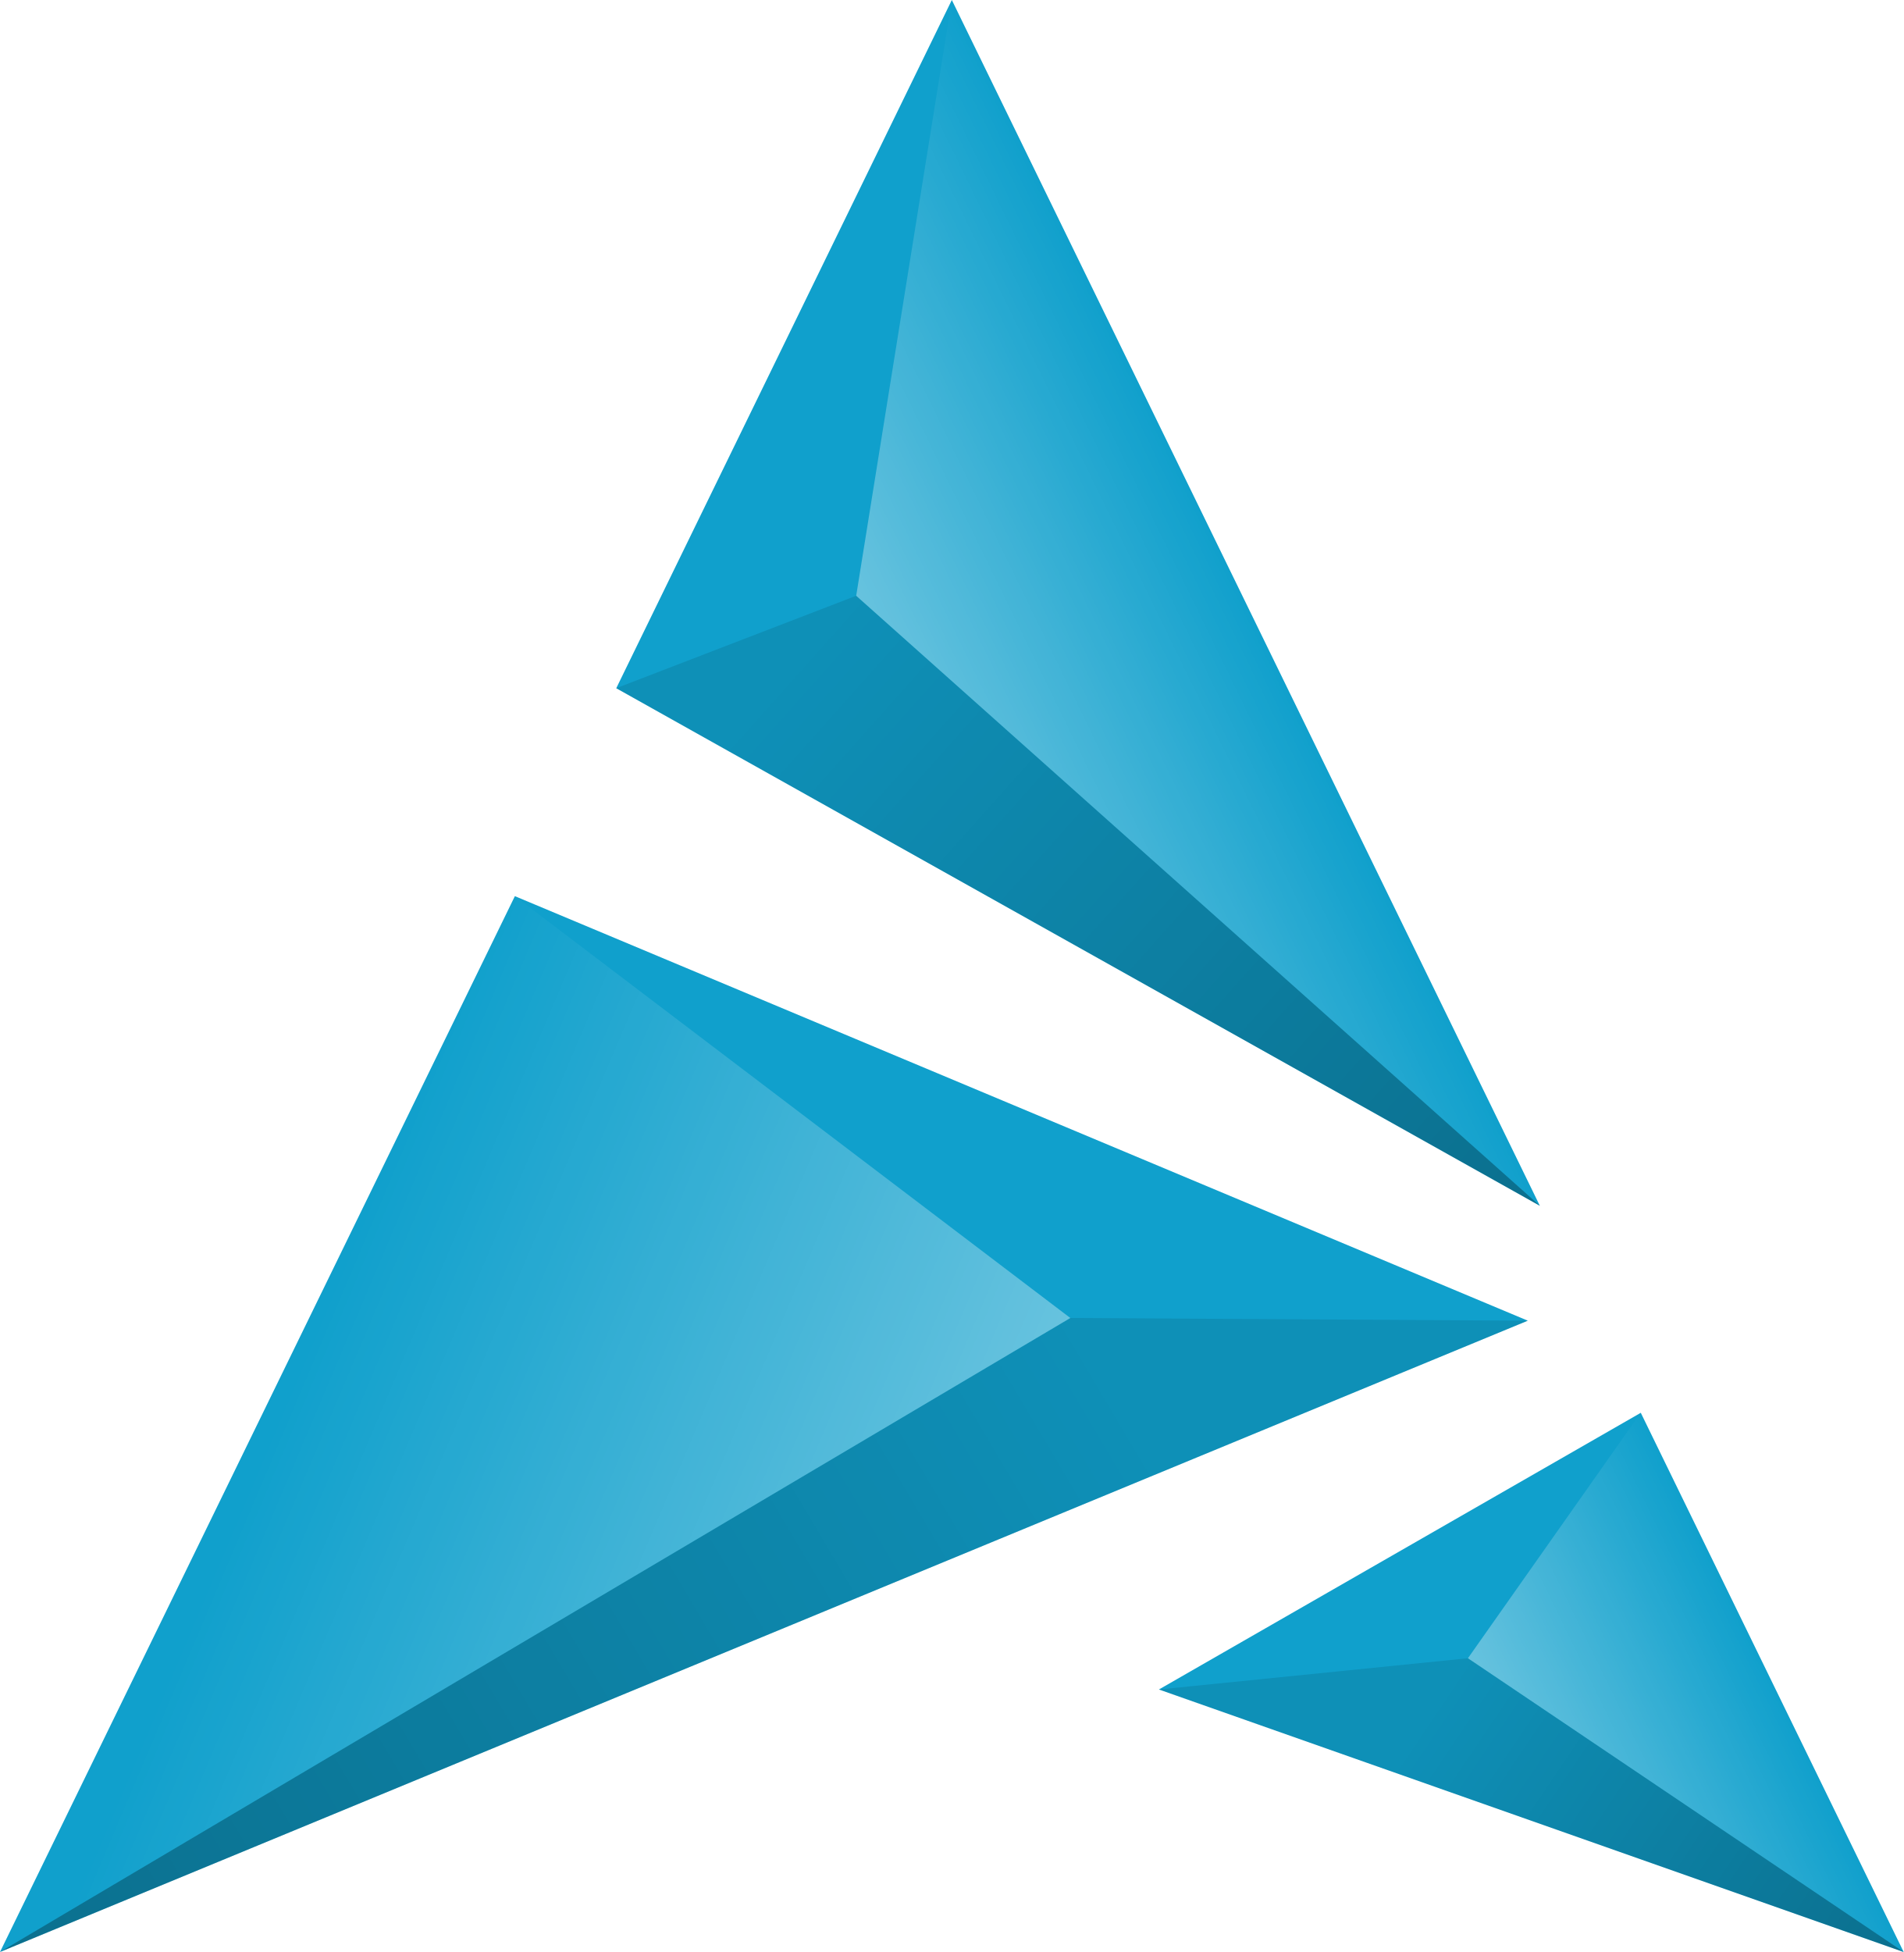
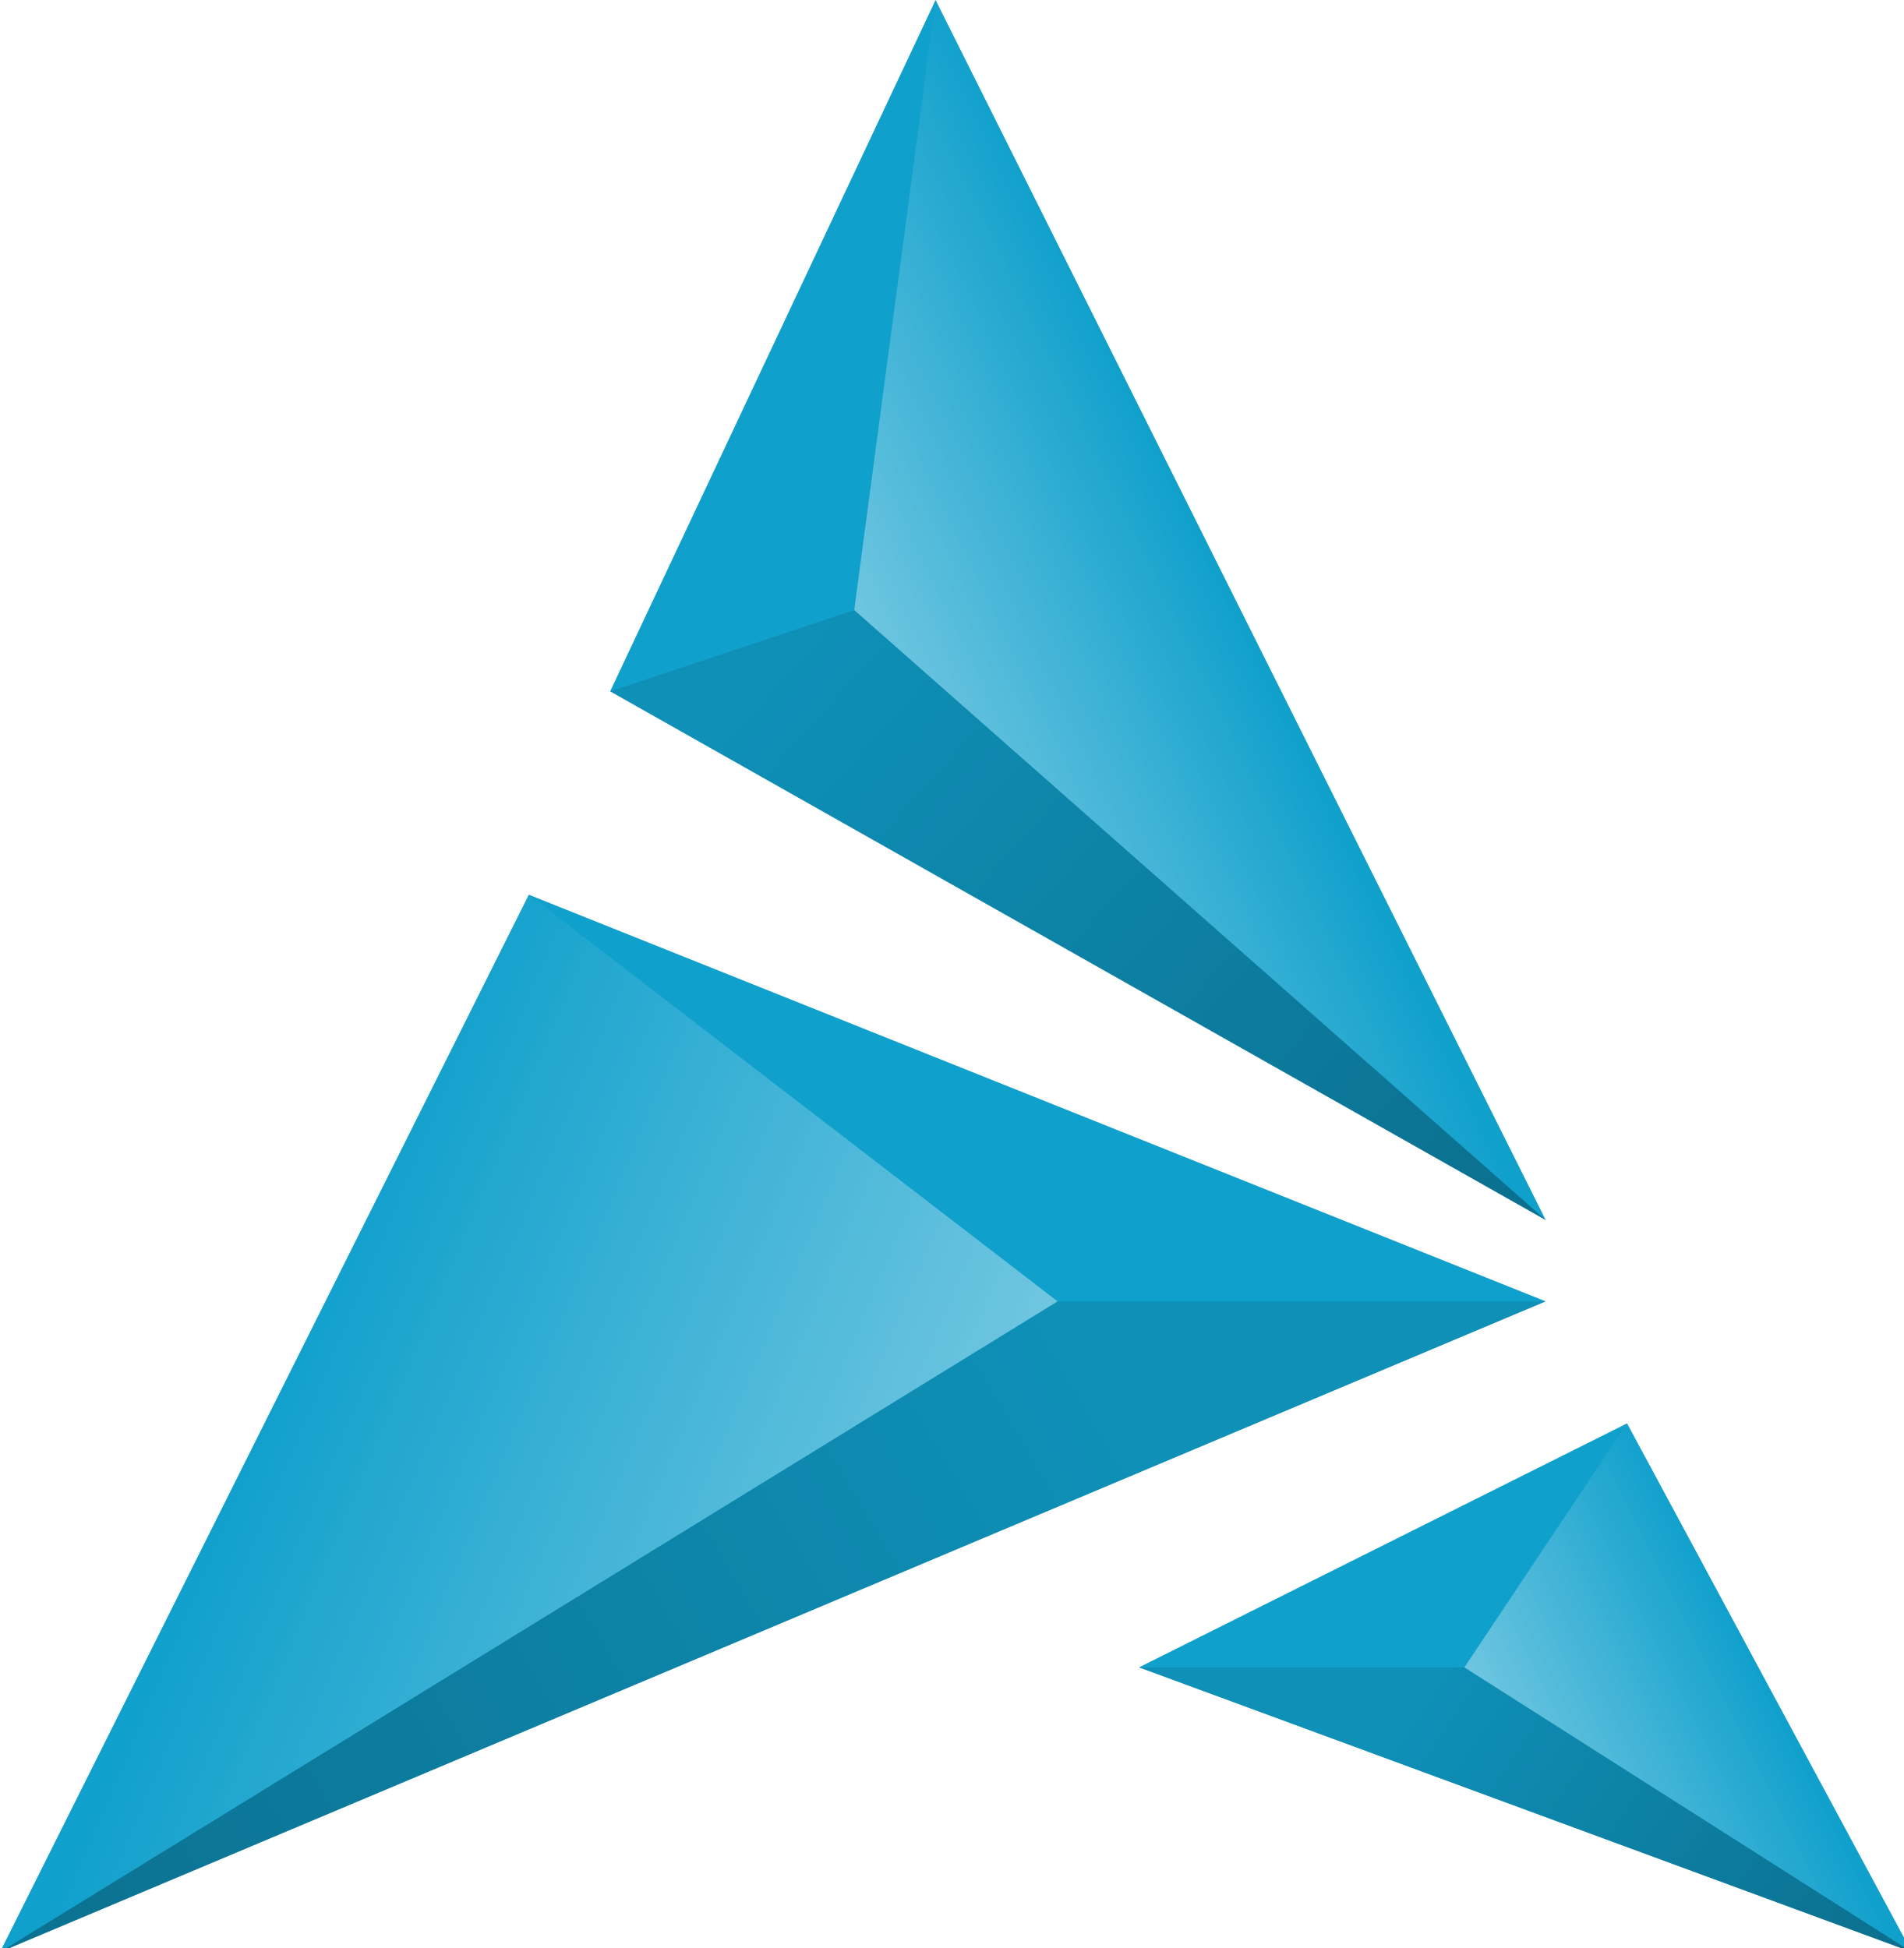
- <svg xmlns="http://www.w3.org/2000/svg" xmlns:xlink="http://www.w3.org/1999/xlink" id="svg36" version="1.1" width="176.735" viewBox="0 0 46.761 47.938" height="181.184">
-   <defs id="defs40" />
-   <linearGradient gradientTransform="translate(-21.62207,-22.75619)" y2="60.649" y1="63.48" xlink:href="#b" x2="63.484" x1="57.679" gradientUnits="userSpaceOnUse" id="a" />
+ <svg xmlns="http://www.w3.org/2000/svg" xmlns:xlink="http://www.w3.org/1999/xlink" viewBox="0 0 46.8 47.9">
+   <linearGradient xlink:href="#a" id="c" x1="57.7" x2="63.5" y1="63.5" y2="60.6" gradientTransform="translate(-22 -23)" gradientUnits="userSpaceOnUse" />
+   <linearGradient id="a">
+     <stop offset="0" stop-color="#fff" stop-opacity=".4" />
+     <stop offset="1" stop-color="#fff" stop-opacity="0" />
+   </linearGradient>
+   <linearGradient xlink:href="#b" id="d" x1="47.9" x2="21.6" y1="55.1" y2="70.7" gradientTransform="translate(-22 -23)" gradientUnits="userSpaceOnUse" />
  <linearGradient id="b">
-     <stop id="stop3" stop-opacity=".365" stop-color="#fff" offset="0" />
-     <stop id="stop5" stop-opacity="0" stop-color="#fff" offset="1" />
+     <stop offset="0" stop-opacity=".1" />
+     <stop offset="1" stop-opacity=".3" />
  </linearGradient>
-   <linearGradient gradientTransform="translate(-21.62207,-22.75619)" y2="70.694" y1="55.124" xlink:href="#d" x2="21.622" x1="47.913" gradientUnits="userSpaceOnUse" id="c" />
-   <linearGradient id="d">
-     <stop id="stop9" stop-opacity=".102" offset="0" />
-     <stop id="stop11" stop-opacity=".304" offset="1" />
-   </linearGradient>
-   <linearGradient gradientTransform="translate(-21.62207,-22.75619)" y2="52.369" y1="37.387" xlink:href="#d" x2="59.445" x1="42.653" gradientUnits="userSpaceOnUse" id="e" />
-   <linearGradient gradientTransform="translate(-21.62207,-22.75619)" y2="70.694" y1="63.48" xlink:href="#d" x2="68.383" x1="57.679" gradientUnits="userSpaceOnUse" id="f" />
-   <linearGradient gradientTransform="translate(-21.62207,-22.75619)" y2="48.503" y1="55.124" xlink:href="#b" x2="32.285" x1="47.913" gradientUnits="userSpaceOnUse" id="g" />
-   <linearGradient y2="59.204" y1="62.847" xlink:href="#b" x2="63.044" x1="70.513" gradientUnits="userSpaceOnUse" gradientTransform="matrix(-1.025959,0,0,1.025959,93.37377,-49.8476)" id="h" />
-   <g id="g882">
-     <path id="path20" fill="#10a0cc" d="M 23.38,0 15.137,16.902 37.824,29.613 Z M 12.647,22.008 0,47.938 37.528,32.434 Z m 27.656,12.688 -11.836,6.795 18.294,6.448 z" />
-     <path style="fill:url(#a)" id="path22" fill="url(#a)" d="m 36.057,40.724 4.245,-6.029 6.459,13.243 z" />
-     <path style="fill:url(#c)" id="path24" fill="url(#c)" d="m 0,47.938 26.291,-15.571 11.237,0.067 z" />
-     <path style="fill:url(#e)" id="path26" fill="url(#e)" d="M 37.824,29.612 15.137,16.901 21.031,14.631 Z" />
-     <path style="fill:url(#f)" id="path28" fill="url(#f)" d="M 46.761,47.938 28.467,41.491 36.057,40.724 Z" />
-     <path style="fill:url(#g)" id="path30" fill="url(#g)" d="M 0,47.938 26.291,32.368 12.647,22.008 Z" />
-     <path style="fill:url(#h)" id="path32" fill="url(#h)" d="M 37.824,29.612 21.031,14.631 23.38,0 Z" />
-   </g>
+   <linearGradient xlink:href="#b" id="e" x1="42.7" x2="59.4" y1="37.4" y2="52.4" gradientTransform="translate(-22 -23)" gradientUnits="userSpaceOnUse" />
+   <linearGradient xlink:href="#b" id="f" x1="57.7" x2="68.4" y1="63.5" y2="70.7" gradientTransform="translate(-22 -23)" gradientUnits="userSpaceOnUse" />
+   <linearGradient xlink:href="#a" id="g" x1="47.9" x2="32.3" y1="55.1" y2="48.5" gradientTransform="translate(-22 -23)" gradientUnits="userSpaceOnUse" />
+   <linearGradient xlink:href="#a" id="h" x1="70.5" x2="63" y1="62.8" y2="59.2" gradientTransform="matrix(-1.02596 0 0 1.02596 93 -50)" gradientUnits="userSpaceOnUse" />
+   <path fill="#10a0cc" d="m23 0-8 17 23 13ZM13 22 0 48l38-16Zm27 13-12 6 19 7z" />
+   <path fill="url(#c)" d="m36 41 4-6 7 13z" style="fill:url(#c)" />
+   <path fill="url(#d)" d="m0 48 26-16h12z" style="fill:url(#d)" />
+   <path fill="url(#e)" d="M38 30 15 17l6-2Z" style="fill:url(#e)" />
+   <path fill="url(#f)" d="m47 48-19-7h8Z" style="fill:url(#f)" />
+   <path fill="url(#g)" d="m0 48 26-16-13-10Z" style="fill:url(#g)" />
+   <path fill="url(#h)" d="M38 30 21 15l2-15Z" style="fill:url(#h)" />
</svg>
